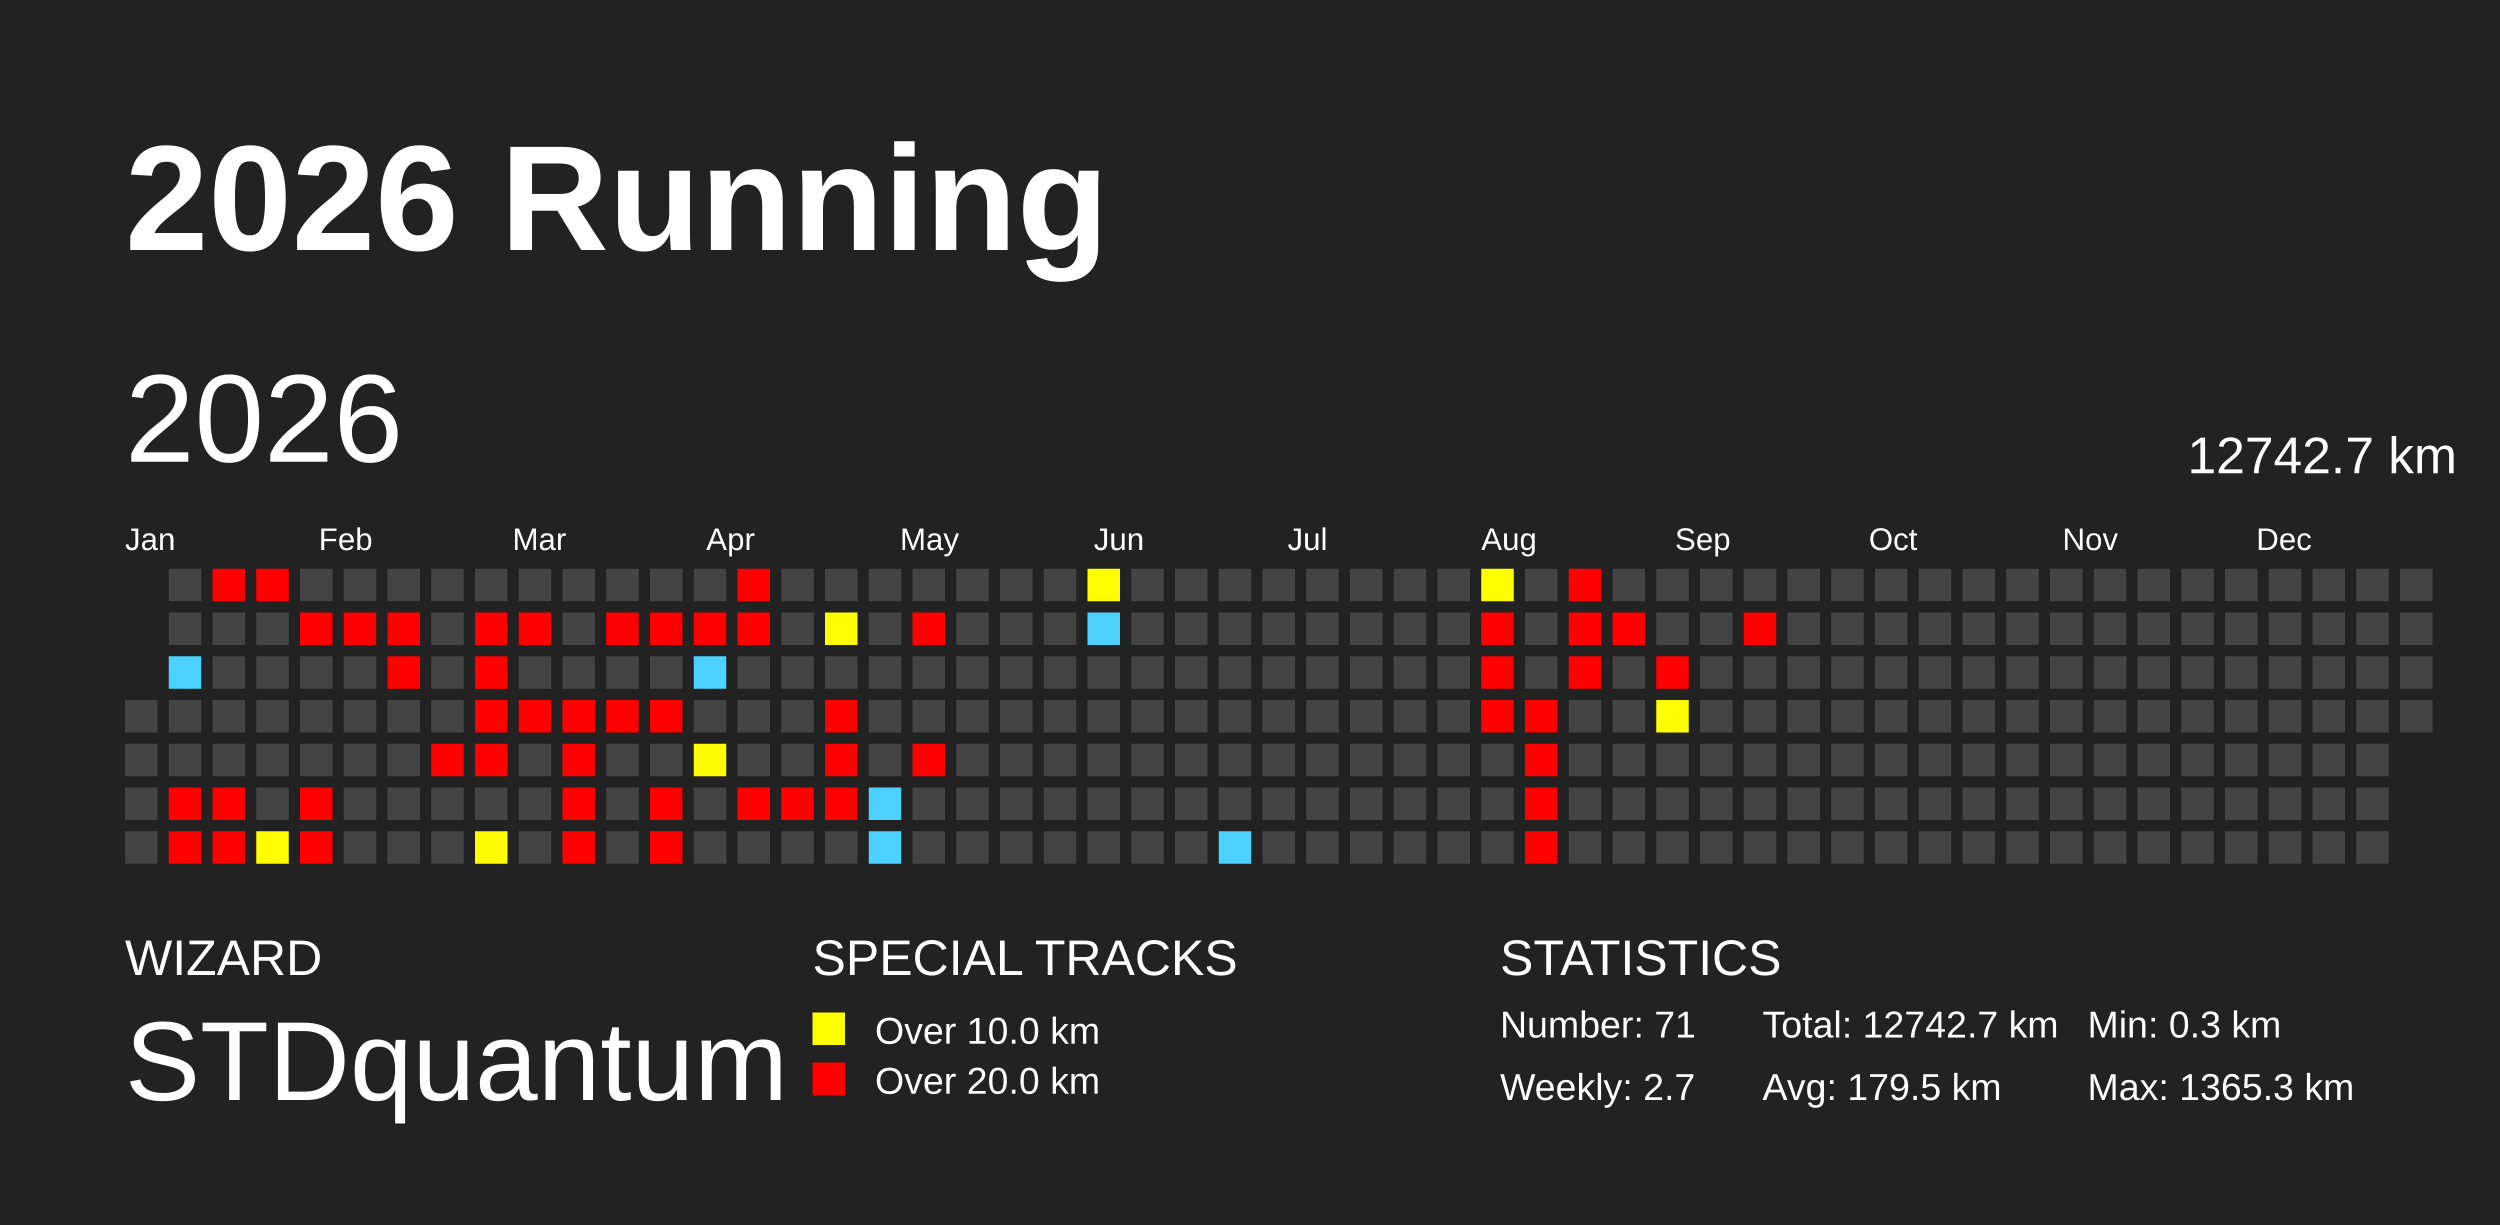
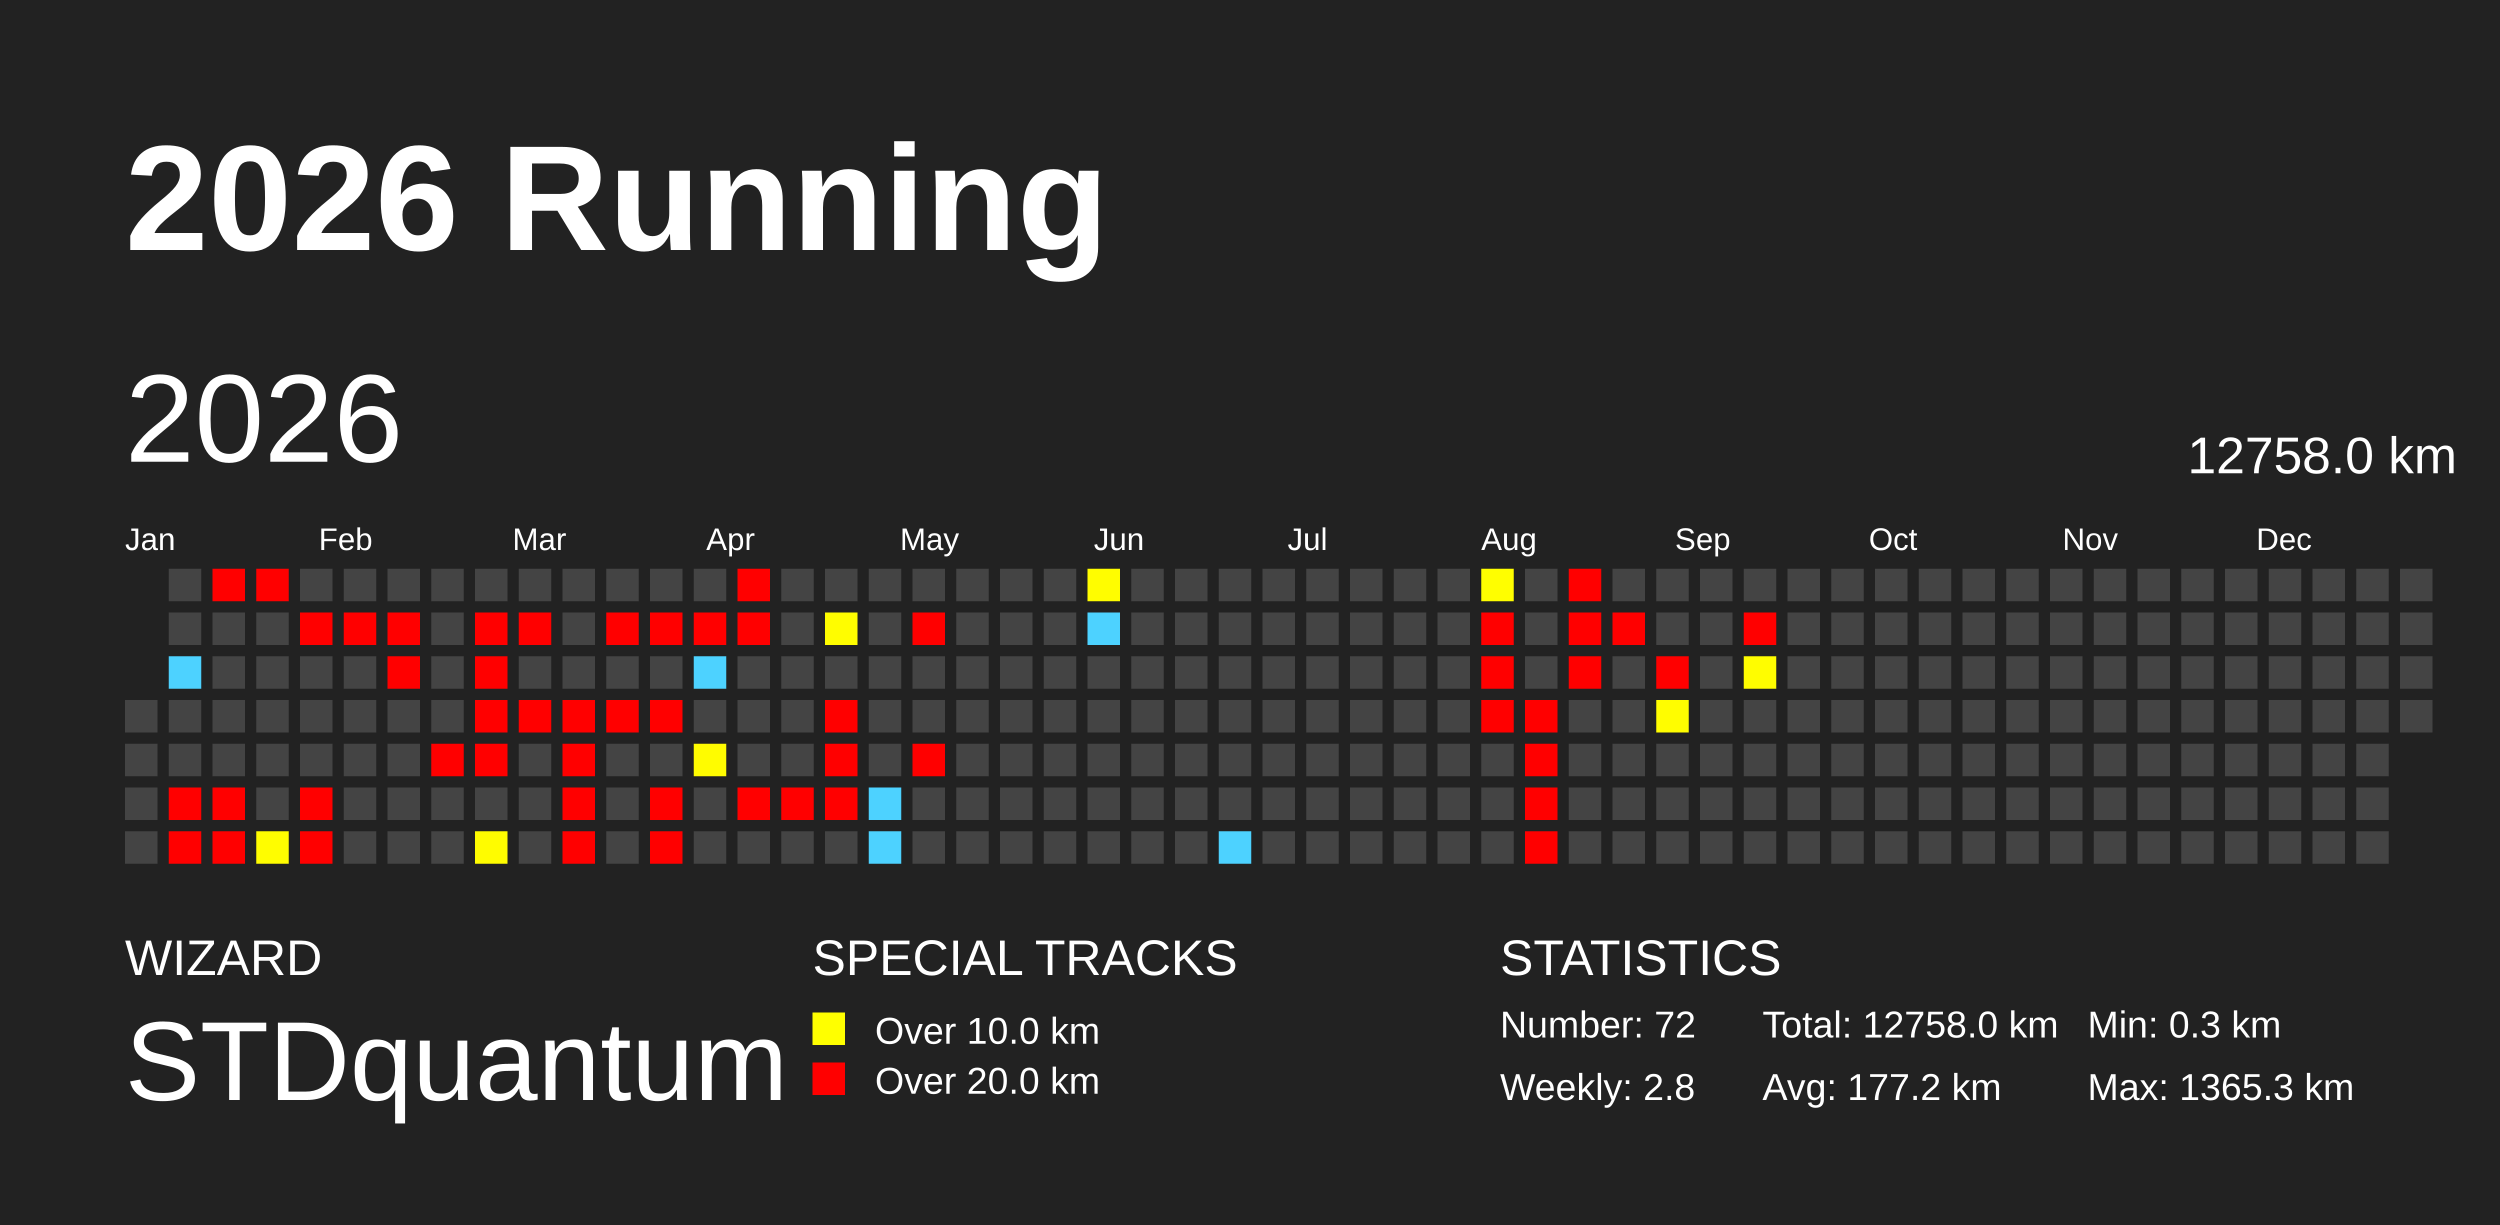
<svg xmlns="http://www.w3.org/2000/svg" baseProfile="full" height="98mm" version="1.1" viewBox="0,0,200,98" width="200mm">
  <defs />
  <rect fill="#222222" height="98" width="200" x="0" y="0" />
  <text fill="#FFFFFF" style="font-size:12px; font-family:Arial; font-weight:bold;" x="10" y="20">2026 Running</text>
  <text fill="#FFFFFF" style="font-size:4px; font-family:Arial" x="10" y="78">WIZARD</text>
  <text fill="#FFFFFF" style="font-size:9px; font-family:Arial" x="10" y="88">STDquantum</text>
  <text fill="#FFFFFF" style="font-size:4px; font-family:Arial" x="65" y="78">SPECIAL TRACKS</text>
  <rect fill="yellow" height="2.6" width="2.6" x="65" y="81" />
  <text fill="#FFFFFF" style="font-size:3px; font-family:Arial" x="70" y="83.5">Over 10.0 km</text>
  <rect fill="red" height="2.6" width="2.6" x="65" y="85" />
  <text fill="#FFFFFF" style="font-size:3px; font-family:Arial" x="70" y="87.5">Over 20.0 km</text>
  <text fill="#FFFFFF" style="font-size:4px; font-family:Arial" x="120" y="78">STATISTICS</text>
-   <text fill="#FFFFFF" style="font-size:3px; font-family:Arial" x="120" y="83">Number: 71</text>
-   <text fill="#FFFFFF" style="font-size:3px; font-family:Arial" x="120" y="88">Weekly: 2.7</text>
-   <text fill="#FFFFFF" style="font-size:3px; font-family:Arial" x="141" y="83">Total: 12742.7 km</text>
-   <text fill="#FFFFFF" style="font-size:3px; font-family:Arial" x="141" y="88">Avg: 179.5 km</text>
+   <text fill="#FFFFFF" style="font-size:3px; font-family:Arial" x="120" y="83">Number: 72</text>
+   <text fill="#FFFFFF" style="font-size:3px; font-family:Arial" x="120" y="88">Weekly: 2.8</text>
+   <text fill="#FFFFFF" style="font-size:3px; font-family:Arial" x="141" y="83">Total: 12758.0 km</text>
+   <text fill="#FFFFFF" style="font-size:3px; font-family:Arial" x="141" y="88">Avg: 177.2 km</text>
  <text fill="#FFFFFF" style="font-size:3px; font-family:Arial" x="167" y="83">Min: 0.3 km</text>
  <text fill="#FFFFFF" style="font-size:3px; font-family:Arial" x="167" y="88">Max: 1365.3 km</text>
  <text dominant-baseline="hanging" fill="#FFFFFF" style="font-size:10.0px; font-family:Arial;" x="10" y="30">2026</text>
-   <text dominant-baseline="hanging" fill="#FFFFFF" style="font-size:4.125px; font-family:Arial;" x="175" y="35">12742.7 km</text>
+   <text dominant-baseline="hanging" fill="#FFFFFF" style="font-size:4.125px; font-family:Arial;" x="175" y="35">12758.0 km</text>
  <text fill="#FFFFFF" style="font-size:2.5px; font-family:Arial" x="10.0" y="44">Jan</text>
  <text fill="#FFFFFF" style="font-size:2.5px; font-family:Arial" x="25.5" y="44">Feb</text>
  <text fill="#FFFFFF" style="font-size:2.5px; font-family:Arial" x="41.0" y="44">Mar</text>
  <text fill="#FFFFFF" style="font-size:2.5px; font-family:Arial" x="56.5" y="44">Apr</text>
  <text fill="#FFFFFF" style="font-size:2.5px; font-family:Arial" x="72.0" y="44">May</text>
  <text fill="#FFFFFF" style="font-size:2.5px; font-family:Arial" x="87.5" y="44">Jun</text>
  <text fill="#FFFFFF" style="font-size:2.5px; font-family:Arial" x="103.0" y="44">Jul</text>
  <text fill="#FFFFFF" style="font-size:2.5px; font-family:Arial" x="118.5" y="44">Aug</text>
  <text fill="#FFFFFF" style="font-size:2.5px; font-family:Arial" x="134.0" y="44">Sep</text>
  <text fill="#FFFFFF" style="font-size:2.5px; font-family:Arial" x="149.5" y="44">Oct</text>
  <text fill="#FFFFFF" style="font-size:2.5px; font-family:Arial" x="165.0" y="44">Nov</text>
  <text fill="#FFFFFF" style="font-size:2.5px; font-family:Arial" x="180.5" y="44">Dec</text>
  <rect fill="#444444" height="2.6" width="2.6" x="10.0" y="56.0" />
  <rect fill="#444444" height="2.6" width="2.6" x="10.0" y="59.5" />
  <rect fill="#444444" height="2.6" width="2.6" x="10.0" y="63.0" />
  <rect fill="#444444" height="2.6" width="2.6" x="10.0" y="66.5" />
  <rect fill="#444444" height="2.6" width="2.6" x="13.5" y="45.5" />
  <rect fill="#444444" height="2.6" width="2.6" x="13.5" y="49.0" />
  <rect fill="#4dd2ff" height="2.6" width="2.6" x="13.5" y="52.5" />
  <rect fill="#444444" height="2.6" width="2.6" x="13.5" y="56.0" />
  <rect fill="#444444" height="2.6" width="2.6" x="13.5" y="59.5" />
  <rect fill="red" height="2.6" width="2.6" x="13.5" y="63.0" />
  <rect fill="red" height="2.6" width="2.6" x="13.5" y="66.5" />
  <rect fill="red" height="2.6" width="2.6" x="17.0" y="45.5" />
  <rect fill="#444444" height="2.6" width="2.6" x="17.0" y="49.0" />
  <rect fill="#444444" height="2.6" width="2.6" x="17.0" y="52.5" />
  <rect fill="#444444" height="2.6" width="2.6" x="17.0" y="56.0" />
  <rect fill="#444444" height="2.6" width="2.6" x="17.0" y="59.5" />
  <rect fill="red" height="2.6" width="2.6" x="17.0" y="63.0" />
  <rect fill="red" height="2.6" width="2.6" x="17.0" y="66.5" />
  <rect fill="red" height="2.6" width="2.6" x="20.5" y="45.5" />
  <rect fill="#444444" height="2.6" width="2.6" x="20.5" y="49.0" />
  <rect fill="#444444" height="2.6" width="2.6" x="20.5" y="52.5" />
  <rect fill="#444444" height="2.6" width="2.6" x="20.5" y="56.0" />
  <rect fill="#444444" height="2.6" width="2.6" x="20.5" y="59.5" />
  <rect fill="#444444" height="2.6" width="2.6" x="20.5" y="63.0" />
  <rect fill="#fffd00" height="2.6" width="2.6" x="20.5" y="66.5" />
  <rect fill="#444444" height="2.6" width="2.6" x="24.0" y="45.5" />
  <rect fill="red" height="2.6" width="2.6" x="24.0" y="49.0" />
  <rect fill="#444444" height="2.6" width="2.6" x="24.0" y="52.5" />
  <rect fill="#444444" height="2.6" width="2.6" x="24.0" y="56.0" />
  <rect fill="#444444" height="2.6" width="2.6" x="24.0" y="59.5" />
  <rect fill="red" height="2.6" width="2.6" x="24.0" y="63.0" />
  <rect fill="red" height="2.6" width="2.6" x="24.0" y="66.5" />
  <rect fill="#444444" height="2.6" width="2.6" x="27.5" y="45.5" />
  <rect fill="red" height="2.6" width="2.6" x="27.5" y="49.0" />
  <rect fill="#444444" height="2.6" width="2.6" x="27.5" y="52.5" />
  <rect fill="#444444" height="2.6" width="2.6" x="27.5" y="56.0" />
  <rect fill="#444444" height="2.6" width="2.6" x="27.5" y="59.5" />
  <rect fill="#444444" height="2.6" width="2.6" x="27.5" y="63.0" />
  <rect fill="#444444" height="2.6" width="2.6" x="27.5" y="66.5" />
  <rect fill="#444444" height="2.6" width="2.6" x="31.0" y="45.5" />
  <rect fill="red" height="2.6" width="2.6" x="31.0" y="49.0" />
  <rect fill="red" height="2.6" width="2.6" x="31.0" y="52.5" />
  <rect fill="#444444" height="2.6" width="2.6" x="31.0" y="56.0" />
  <rect fill="#444444" height="2.6" width="2.6" x="31.0" y="59.5" />
  <rect fill="#444444" height="2.6" width="2.6" x="31.0" y="63.0" />
  <rect fill="#444444" height="2.6" width="2.6" x="31.0" y="66.5" />
  <rect fill="#444444" height="2.6" width="2.6" x="34.5" y="45.5" />
  <rect fill="#444444" height="2.6" width="2.6" x="34.5" y="49.0" />
  <rect fill="#444444" height="2.6" width="2.6" x="34.5" y="52.5" />
  <rect fill="#444444" height="2.6" width="2.6" x="34.5" y="56.0" />
  <rect fill="red" height="2.6" width="2.6" x="34.5" y="59.5" />
  <rect fill="#444444" height="2.6" width="2.6" x="34.5" y="63.0" />
  <rect fill="#444444" height="2.6" width="2.6" x="34.5" y="66.5" />
  <rect fill="#444444" height="2.6" width="2.6" x="38.0" y="45.5" />
  <rect fill="red" height="2.6" width="2.6" x="38.0" y="49.0" />
  <rect fill="red" height="2.6" width="2.6" x="38.0" y="52.5" />
  <rect fill="red" height="2.6" width="2.6" x="38.0" y="56.0" />
  <rect fill="red" height="2.6" width="2.6" x="38.0" y="59.5" />
  <rect fill="#444444" height="2.6" width="2.6" x="38.0" y="63.0" />
  <rect fill="#fffc00" height="2.6" width="2.6" x="38.0" y="66.5" />
  <rect fill="#444444" height="2.6" width="2.6" x="41.5" y="45.5" />
  <rect fill="red" height="2.6" width="2.6" x="41.5" y="49.0" />
  <rect fill="#444444" height="2.6" width="2.6" x="41.5" y="52.5" />
  <rect fill="red" height="2.6" width="2.6" x="41.5" y="56.0" />
  <rect fill="#444444" height="2.6" width="2.6" x="41.5" y="59.5" />
  <rect fill="#444444" height="2.6" width="2.6" x="41.5" y="63.0" />
  <rect fill="#444444" height="2.6" width="2.6" x="41.5" y="66.5" />
  <rect fill="#444444" height="2.6" width="2.6" x="45.0" y="45.5" />
  <rect fill="#444444" height="2.6" width="2.6" x="45.0" y="49.0" />
  <rect fill="#444444" height="2.6" width="2.6" x="45.0" y="52.5" />
  <rect fill="red" height="2.6" width="2.6" x="45.0" y="56.0" />
  <rect fill="red" height="2.6" width="2.6" x="45.0" y="59.5" />
  <rect fill="red" height="2.6" width="2.6" x="45.0" y="63.0" />
  <rect fill="red" height="2.6" width="2.6" x="45.0" y="66.5" />
  <rect fill="#444444" height="2.6" width="2.6" x="48.5" y="45.5" />
  <rect fill="red" height="2.6" width="2.6" x="48.5" y="49.0" />
  <rect fill="#444444" height="2.6" width="2.6" x="48.5" y="52.5" />
  <rect fill="red" height="2.6" width="2.6" x="48.5" y="56.0" />
  <rect fill="#444444" height="2.6" width="2.6" x="48.5" y="59.5" />
  <rect fill="#444444" height="2.6" width="2.6" x="48.5" y="63.0" />
  <rect fill="#444444" height="2.6" width="2.6" x="48.5" y="66.5" />
  <rect fill="#444444" height="2.6" width="2.6" x="52.0" y="45.5" />
  <rect fill="red" height="2.6" width="2.6" x="52.0" y="49.0" />
  <rect fill="#444444" height="2.6" width="2.6" x="52.0" y="52.5" />
  <rect fill="red" height="2.6" width="2.6" x="52.0" y="56.0" />
  <rect fill="#444444" height="2.6" width="2.6" x="52.0" y="59.5" />
  <rect fill="red" height="2.6" width="2.6" x="52.0" y="63.0" />
  <rect fill="red" height="2.6" width="2.6" x="52.0" y="66.5" />
  <rect fill="#444444" height="2.6" width="2.6" x="55.5" y="45.5" />
  <rect fill="red" height="2.6" width="2.6" x="55.5" y="49.0" />
  <rect fill="#4dd2ff" height="2.6" width="2.6" x="55.5" y="52.5" />
  <rect fill="#444444" height="2.6" width="2.6" x="55.5" y="56.0" />
  <rect fill="#fffc00" height="2.6" width="2.6" x="55.5" y="59.5" />
  <rect fill="#444444" height="2.6" width="2.6" x="55.5" y="63.0" />
  <rect fill="#444444" height="2.6" width="2.6" x="55.5" y="66.5" />
  <rect fill="red" height="2.6" width="2.6" x="59.0" y="45.5" />
  <rect fill="red" height="2.6" width="2.6" x="59.0" y="49.0" />
  <rect fill="#444444" height="2.6" width="2.6" x="59.0" y="52.5" />
  <rect fill="#444444" height="2.6" width="2.6" x="59.0" y="56.0" />
  <rect fill="#444444" height="2.6" width="2.6" x="59.0" y="59.5" />
  <rect fill="red" height="2.6" width="2.6" x="59.0" y="63.0" />
  <rect fill="#444444" height="2.6" width="2.6" x="59.0" y="66.5" />
  <rect fill="#444444" height="2.6" width="2.6" x="62.5" y="45.5" />
  <rect fill="#444444" height="2.6" width="2.6" x="62.5" y="49.0" />
  <rect fill="#444444" height="2.6" width="2.6" x="62.5" y="52.5" />
  <rect fill="#444444" height="2.6" width="2.6" x="62.5" y="56.0" />
  <rect fill="#444444" height="2.6" width="2.6" x="62.5" y="59.5" />
  <rect fill="red" height="2.6" width="2.6" x="62.5" y="63.0" />
  <rect fill="#444444" height="2.6" width="2.6" x="62.5" y="66.5" />
  <rect fill="#444444" height="2.6" width="2.6" x="66.0" y="45.5" />
  <rect fill="#fffd00" height="2.6" width="2.6" x="66.0" y="49.0" />
  <rect fill="#444444" height="2.6" width="2.6" x="66.0" y="52.5" />
  <rect fill="red" height="2.6" width="2.6" x="66.0" y="56.0" />
  <rect fill="red" height="2.6" width="2.6" x="66.0" y="59.5" />
  <rect fill="red" height="2.6" width="2.6" x="66.0" y="63.0" />
  <rect fill="#444444" height="2.6" width="2.6" x="66.0" y="66.5" />
  <rect fill="#444444" height="2.6" width="2.6" x="69.5" y="45.5" />
  <rect fill="#444444" height="2.6" width="2.6" x="69.5" y="49.0" />
  <rect fill="#444444" height="2.6" width="2.6" x="69.5" y="52.5" />
  <rect fill="#444444" height="2.6" width="2.6" x="69.5" y="56.0" />
  <rect fill="#444444" height="2.6" width="2.6" x="69.5" y="59.5" />
  <rect fill="#4dd2ff" height="2.6" width="2.6" x="69.5" y="63.0" />
  <rect fill="#4dd2ff" height="2.6" width="2.6" x="69.5" y="66.5" />
  <rect fill="#444444" height="2.6" width="2.6" x="73.0" y="45.5" />
  <rect fill="red" height="2.6" width="2.6" x="73.0" y="49.0" />
  <rect fill="#444444" height="2.6" width="2.6" x="73.0" y="52.5" />
  <rect fill="#444444" height="2.6" width="2.6" x="73.0" y="56.0" />
  <rect fill="red" height="2.6" width="2.6" x="73.0" y="59.5" />
  <rect fill="#444444" height="2.6" width="2.6" x="73.0" y="63.0" />
  <rect fill="#444444" height="2.6" width="2.6" x="73.0" y="66.5" />
  <rect fill="#444444" height="2.6" width="2.6" x="76.5" y="45.5" />
  <rect fill="#444444" height="2.6" width="2.6" x="76.5" y="49.0" />
  <rect fill="#444444" height="2.6" width="2.6" x="76.5" y="52.5" />
  <rect fill="#444444" height="2.6" width="2.6" x="76.5" y="56.0" />
  <rect fill="#444444" height="2.6" width="2.6" x="76.5" y="59.5" />
  <rect fill="#444444" height="2.6" width="2.6" x="76.5" y="63.0" />
  <rect fill="#444444" height="2.6" width="2.6" x="76.5" y="66.5" />
  <rect fill="#444444" height="2.6" width="2.6" x="80.0" y="45.5" />
  <rect fill="#444444" height="2.6" width="2.6" x="80.0" y="49.0" />
  <rect fill="#444444" height="2.6" width="2.6" x="80.0" y="52.5" />
  <rect fill="#444444" height="2.6" width="2.6" x="80.0" y="56.0" />
  <rect fill="#444444" height="2.6" width="2.6" x="80.0" y="59.5" />
  <rect fill="#444444" height="2.6" width="2.6" x="80.0" y="63.0" />
  <rect fill="#444444" height="2.6" width="2.6" x="80.0" y="66.5" />
  <rect fill="#444444" height="2.6" width="2.6" x="83.5" y="45.5" />
  <rect fill="#444444" height="2.6" width="2.6" x="83.5" y="49.0" />
  <rect fill="#444444" height="2.6" width="2.6" x="83.5" y="52.5" />
  <rect fill="#444444" height="2.6" width="2.6" x="83.5" y="56.0" />
  <rect fill="#444444" height="2.6" width="2.6" x="83.5" y="59.5" />
  <rect fill="#444444" height="2.6" width="2.6" x="83.5" y="63.0" />
  <rect fill="#444444" height="2.6" width="2.6" x="83.5" y="66.5" />
  <rect fill="#fffd00" height="2.6" width="2.6" x="87.0" y="45.5" />
  <rect fill="#4dd2ff" height="2.6" width="2.6" x="87.0" y="49.0" />
  <rect fill="#444444" height="2.6" width="2.6" x="87.0" y="52.5" />
  <rect fill="#444444" height="2.6" width="2.6" x="87.0" y="56.0" />
  <rect fill="#444444" height="2.6" width="2.6" x="87.0" y="59.5" />
  <rect fill="#444444" height="2.6" width="2.6" x="87.0" y="63.0" />
  <rect fill="#444444" height="2.6" width="2.6" x="87.0" y="66.5" />
  <rect fill="#444444" height="2.6" width="2.6" x="90.5" y="45.5" />
  <rect fill="#444444" height="2.6" width="2.6" x="90.5" y="49.0" />
  <rect fill="#444444" height="2.6" width="2.6" x="90.5" y="52.5" />
  <rect fill="#444444" height="2.6" width="2.6" x="90.5" y="56.0" />
  <rect fill="#444444" height="2.6" width="2.6" x="90.5" y="59.5" />
  <rect fill="#444444" height="2.6" width="2.6" x="90.5" y="63.0" />
  <rect fill="#444444" height="2.6" width="2.6" x="90.5" y="66.5" />
  <rect fill="#444444" height="2.6" width="2.6" x="94.0" y="45.5" />
  <rect fill="#444444" height="2.6" width="2.6" x="94.0" y="49.0" />
  <rect fill="#444444" height="2.6" width="2.6" x="94.0" y="52.5" />
  <rect fill="#444444" height="2.6" width="2.6" x="94.0" y="56.0" />
  <rect fill="#444444" height="2.6" width="2.6" x="94.0" y="59.5" />
  <rect fill="#444444" height="2.6" width="2.6" x="94.0" y="63.0" />
  <rect fill="#444444" height="2.6" width="2.6" x="94.0" y="66.5" />
  <rect fill="#444444" height="2.6" width="2.6" x="97.5" y="45.5" />
  <rect fill="#444444" height="2.6" width="2.6" x="97.5" y="49.0" />
  <rect fill="#444444" height="2.6" width="2.6" x="97.5" y="52.5" />
  <rect fill="#444444" height="2.6" width="2.6" x="97.5" y="56.0" />
  <rect fill="#444444" height="2.6" width="2.6" x="97.5" y="59.5" />
  <rect fill="#444444" height="2.6" width="2.6" x="97.5" y="63.0" />
  <rect fill="#4dd2ff" height="2.6" width="2.6" x="97.5" y="66.5" />
  <rect fill="#444444" height="2.6" width="2.6" x="101.0" y="45.5" />
  <rect fill="#444444" height="2.6" width="2.6" x="101.0" y="49.0" />
  <rect fill="#444444" height="2.6" width="2.6" x="101.0" y="52.5" />
  <rect fill="#444444" height="2.6" width="2.6" x="101.0" y="56.0" />
  <rect fill="#444444" height="2.6" width="2.6" x="101.0" y="59.5" />
  <rect fill="#444444" height="2.6" width="2.6" x="101.0" y="63.0" />
  <rect fill="#444444" height="2.6" width="2.6" x="101.0" y="66.5" />
  <rect fill="#444444" height="2.6" width="2.6" x="104.5" y="45.5" />
  <rect fill="#444444" height="2.6" width="2.6" x="104.5" y="49.0" />
  <rect fill="#444444" height="2.6" width="2.6" x="104.5" y="52.5" />
  <rect fill="#444444" height="2.6" width="2.6" x="104.5" y="56.0" />
  <rect fill="#444444" height="2.6" width="2.6" x="104.5" y="59.5" />
  <rect fill="#444444" height="2.6" width="2.6" x="104.5" y="63.0" />
  <rect fill="#444444" height="2.6" width="2.6" x="104.5" y="66.5" />
  <rect fill="#444444" height="2.6" width="2.6" x="108.0" y="45.5" />
  <rect fill="#444444" height="2.6" width="2.6" x="108.0" y="49.0" />
  <rect fill="#444444" height="2.6" width="2.6" x="108.0" y="52.5" />
  <rect fill="#444444" height="2.6" width="2.6" x="108.0" y="56.0" />
  <rect fill="#444444" height="2.6" width="2.6" x="108.0" y="59.5" />
  <rect fill="#444444" height="2.6" width="2.6" x="108.0" y="63.0" />
  <rect fill="#444444" height="2.6" width="2.6" x="108.0" y="66.5" />
  <rect fill="#444444" height="2.6" width="2.6" x="111.5" y="45.5" />
  <rect fill="#444444" height="2.6" width="2.6" x="111.5" y="49.0" />
  <rect fill="#444444" height="2.6" width="2.6" x="111.5" y="52.5" />
  <rect fill="#444444" height="2.6" width="2.6" x="111.5" y="56.0" />
  <rect fill="#444444" height="2.6" width="2.6" x="111.5" y="59.5" />
  <rect fill="#444444" height="2.6" width="2.6" x="111.5" y="63.0" />
  <rect fill="#444444" height="2.6" width="2.6" x="111.5" y="66.5" />
  <rect fill="#444444" height="2.6" width="2.6" x="115.0" y="45.5" />
  <rect fill="#444444" height="2.6" width="2.6" x="115.0" y="49.0" />
  <rect fill="#444444" height="2.6" width="2.6" x="115.0" y="52.5" />
  <rect fill="#444444" height="2.6" width="2.6" x="115.0" y="56.0" />
  <rect fill="#444444" height="2.6" width="2.6" x="115.0" y="59.5" />
  <rect fill="#444444" height="2.6" width="2.6" x="115.0" y="63.0" />
  <rect fill="#444444" height="2.6" width="2.6" x="115.0" y="66.5" />
  <rect fill="#fffe00" height="2.6" width="2.6" x="118.5" y="45.5" />
  <rect fill="red" height="2.6" width="2.6" x="118.5" y="49.0" />
  <rect fill="red" height="2.6" width="2.6" x="118.5" y="52.5" />
  <rect fill="red" height="2.6" width="2.6" x="118.5" y="56.0" />
  <rect fill="#444444" height="2.6" width="2.6" x="118.5" y="59.5" />
  <rect fill="#444444" height="2.6" width="2.6" x="118.5" y="63.0" />
  <rect fill="#444444" height="2.6" width="2.6" x="118.5" y="66.5" />
  <rect fill="#444444" height="2.6" width="2.6" x="122.0" y="45.5" />
  <rect fill="#444444" height="2.6" width="2.6" x="122.0" y="49.0" />
  <rect fill="#444444" height="2.6" width="2.6" x="122.0" y="52.5" />
  <rect fill="red" height="2.6" width="2.6" x="122.0" y="56.0" />
  <rect fill="red" height="2.6" width="2.6" x="122.0" y="59.5" />
  <rect fill="red" height="2.6" width="2.6" x="122.0" y="63.0" />
  <rect fill="red" height="2.6" width="2.6" x="122.0" y="66.5" />
  <rect fill="red" height="2.6" width="2.6" x="125.5" y="45.5" />
  <rect fill="red" height="2.6" width="2.6" x="125.5" y="49.0" />
  <rect fill="red" height="2.6" width="2.6" x="125.5" y="52.5" />
  <rect fill="#444444" height="2.6" width="2.6" x="125.5" y="56.0" />
  <rect fill="#444444" height="2.6" width="2.6" x="125.5" y="59.5" />
  <rect fill="#444444" height="2.6" width="2.6" x="125.5" y="63.0" />
  <rect fill="#444444" height="2.6" width="2.6" x="125.5" y="66.5" />
  <rect fill="#444444" height="2.6" width="2.6" x="129.0" y="45.5" />
  <rect fill="red" height="2.6" width="2.6" x="129.0" y="49.0" />
  <rect fill="#444444" height="2.6" width="2.6" x="129.0" y="52.5" />
  <rect fill="#444444" height="2.6" width="2.6" x="129.0" y="56.0" />
  <rect fill="#444444" height="2.6" width="2.6" x="129.0" y="59.5" />
  <rect fill="#444444" height="2.6" width="2.6" x="129.0" y="63.0" />
  <rect fill="#444444" height="2.6" width="2.6" x="129.0" y="66.5" />
  <rect fill="#444444" height="2.6" width="2.6" x="132.5" y="45.5" />
  <rect fill="#444444" height="2.6" width="2.6" x="132.5" y="49.0" />
  <rect fill="red" height="2.6" width="2.6" x="132.5" y="52.5" />
  <rect fill="#fffd00" height="2.6" width="2.6" x="132.5" y="56.0" />
  <rect fill="#444444" height="2.6" width="2.6" x="132.5" y="59.5" />
  <rect fill="#444444" height="2.6" width="2.6" x="132.5" y="63.0" />
  <rect fill="#444444" height="2.6" width="2.6" x="132.5" y="66.5" />
  <rect fill="#444444" height="2.6" width="2.6" x="136.0" y="45.5" />
  <rect fill="#444444" height="2.6" width="2.6" x="136.0" y="49.0" />
  <rect fill="#444444" height="2.6" width="2.6" x="136.0" y="52.5" />
  <rect fill="#444444" height="2.6" width="2.6" x="136.0" y="56.0" />
  <rect fill="#444444" height="2.6" width="2.6" x="136.0" y="59.5" />
  <rect fill="#444444" height="2.6" width="2.6" x="136.0" y="63.0" />
  <rect fill="#444444" height="2.6" width="2.6" x="136.0" y="66.5" />
  <rect fill="#444444" height="2.6" width="2.6" x="139.5" y="45.5" />
  <rect fill="red" height="2.6" width="2.6" x="139.5" y="49.0" />
-   <rect fill="#444444" height="2.6" width="2.6" x="139.5" y="52.5" />
+   <rect fill="#fffd00" height="2.6" width="2.6" x="139.5" y="52.5" />
  <rect fill="#444444" height="2.6" width="2.6" x="139.5" y="56.0" />
  <rect fill="#444444" height="2.6" width="2.6" x="139.5" y="59.5" />
  <rect fill="#444444" height="2.6" width="2.6" x="139.5" y="63.0" />
  <rect fill="#444444" height="2.6" width="2.6" x="139.5" y="66.5" />
  <rect fill="#444444" height="2.6" width="2.6" x="143.0" y="45.5" />
  <rect fill="#444444" height="2.6" width="2.6" x="143.0" y="49.0" />
  <rect fill="#444444" height="2.6" width="2.6" x="143.0" y="52.5" />
  <rect fill="#444444" height="2.6" width="2.6" x="143.0" y="56.0" />
  <rect fill="#444444" height="2.6" width="2.6" x="143.0" y="59.5" />
  <rect fill="#444444" height="2.6" width="2.6" x="143.0" y="63.0" />
  <rect fill="#444444" height="2.6" width="2.6" x="143.0" y="66.5" />
  <rect fill="#444444" height="2.6" width="2.6" x="146.5" y="45.5" />
  <rect fill="#444444" height="2.6" width="2.6" x="146.5" y="49.0" />
  <rect fill="#444444" height="2.6" width="2.6" x="146.5" y="52.5" />
  <rect fill="#444444" height="2.6" width="2.6" x="146.5" y="56.0" />
  <rect fill="#444444" height="2.6" width="2.6" x="146.5" y="59.5" />
  <rect fill="#444444" height="2.6" width="2.6" x="146.5" y="63.0" />
  <rect fill="#444444" height="2.6" width="2.6" x="146.5" y="66.5" />
  <rect fill="#444444" height="2.6" width="2.6" x="150.0" y="45.5" />
  <rect fill="#444444" height="2.6" width="2.6" x="150.0" y="49.0" />
  <rect fill="#444444" height="2.6" width="2.6" x="150.0" y="52.5" />
  <rect fill="#444444" height="2.6" width="2.6" x="150.0" y="56.0" />
  <rect fill="#444444" height="2.6" width="2.6" x="150.0" y="59.5" />
  <rect fill="#444444" height="2.6" width="2.6" x="150.0" y="63.0" />
  <rect fill="#444444" height="2.6" width="2.6" x="150.0" y="66.5" />
  <rect fill="#444444" height="2.6" width="2.6" x="153.5" y="45.5" />
  <rect fill="#444444" height="2.6" width="2.6" x="153.5" y="49.0" />
  <rect fill="#444444" height="2.6" width="2.6" x="153.5" y="52.5" />
  <rect fill="#444444" height="2.6" width="2.6" x="153.5" y="56.0" />
  <rect fill="#444444" height="2.6" width="2.6" x="153.5" y="59.5" />
  <rect fill="#444444" height="2.6" width="2.6" x="153.5" y="63.0" />
  <rect fill="#444444" height="2.6" width="2.6" x="153.5" y="66.5" />
  <rect fill="#444444" height="2.6" width="2.6" x="157.0" y="45.5" />
  <rect fill="#444444" height="2.6" width="2.6" x="157.0" y="49.0" />
  <rect fill="#444444" height="2.6" width="2.6" x="157.0" y="52.5" />
  <rect fill="#444444" height="2.6" width="2.6" x="157.0" y="56.0" />
  <rect fill="#444444" height="2.6" width="2.6" x="157.0" y="59.5" />
  <rect fill="#444444" height="2.6" width="2.6" x="157.0" y="63.0" />
  <rect fill="#444444" height="2.6" width="2.6" x="157.0" y="66.5" />
  <rect fill="#444444" height="2.6" width="2.6" x="160.5" y="45.5" />
  <rect fill="#444444" height="2.6" width="2.6" x="160.5" y="49.0" />
  <rect fill="#444444" height="2.6" width="2.6" x="160.5" y="52.5" />
  <rect fill="#444444" height="2.6" width="2.6" x="160.5" y="56.0" />
  <rect fill="#444444" height="2.6" width="2.6" x="160.5" y="59.5" />
  <rect fill="#444444" height="2.6" width="2.6" x="160.5" y="63.0" />
  <rect fill="#444444" height="2.6" width="2.6" x="160.5" y="66.5" />
  <rect fill="#444444" height="2.6" width="2.6" x="164.0" y="45.5" />
  <rect fill="#444444" height="2.6" width="2.6" x="164.0" y="49.0" />
  <rect fill="#444444" height="2.6" width="2.6" x="164.0" y="52.5" />
  <rect fill="#444444" height="2.6" width="2.6" x="164.0" y="56.0" />
  <rect fill="#444444" height="2.6" width="2.6" x="164.0" y="59.5" />
  <rect fill="#444444" height="2.6" width="2.6" x="164.0" y="63.0" />
  <rect fill="#444444" height="2.6" width="2.6" x="164.0" y="66.5" />
  <rect fill="#444444" height="2.6" width="2.6" x="167.5" y="45.5" />
  <rect fill="#444444" height="2.6" width="2.6" x="167.5" y="49.0" />
  <rect fill="#444444" height="2.6" width="2.6" x="167.5" y="52.5" />
  <rect fill="#444444" height="2.6" width="2.6" x="167.5" y="56.0" />
  <rect fill="#444444" height="2.6" width="2.6" x="167.5" y="59.5" />
  <rect fill="#444444" height="2.6" width="2.6" x="167.5" y="63.0" />
  <rect fill="#444444" height="2.6" width="2.6" x="167.5" y="66.5" />
  <rect fill="#444444" height="2.6" width="2.6" x="171.0" y="45.5" />
  <rect fill="#444444" height="2.6" width="2.6" x="171.0" y="49.0" />
  <rect fill="#444444" height="2.6" width="2.6" x="171.0" y="52.5" />
  <rect fill="#444444" height="2.6" width="2.6" x="171.0" y="56.0" />
  <rect fill="#444444" height="2.6" width="2.6" x="171.0" y="59.5" />
  <rect fill="#444444" height="2.6" width="2.6" x="171.0" y="63.0" />
  <rect fill="#444444" height="2.6" width="2.6" x="171.0" y="66.5" />
  <rect fill="#444444" height="2.6" width="2.6" x="174.5" y="45.5" />
  <rect fill="#444444" height="2.6" width="2.6" x="174.5" y="49.0" />
  <rect fill="#444444" height="2.6" width="2.6" x="174.5" y="52.5" />
  <rect fill="#444444" height="2.6" width="2.6" x="174.5" y="56.0" />
  <rect fill="#444444" height="2.6" width="2.6" x="174.5" y="59.5" />
  <rect fill="#444444" height="2.6" width="2.6" x="174.5" y="63.0" />
  <rect fill="#444444" height="2.6" width="2.6" x="174.5" y="66.5" />
  <rect fill="#444444" height="2.6" width="2.6" x="178.0" y="45.5" />
  <rect fill="#444444" height="2.6" width="2.6" x="178.0" y="49.0" />
  <rect fill="#444444" height="2.6" width="2.6" x="178.0" y="52.5" />
  <rect fill="#444444" height="2.6" width="2.6" x="178.0" y="56.0" />
  <rect fill="#444444" height="2.6" width="2.6" x="178.0" y="59.5" />
  <rect fill="#444444" height="2.6" width="2.6" x="178.0" y="63.0" />
  <rect fill="#444444" height="2.6" width="2.6" x="178.0" y="66.5" />
  <rect fill="#444444" height="2.6" width="2.6" x="181.5" y="45.5" />
  <rect fill="#444444" height="2.6" width="2.6" x="181.5" y="49.0" />
  <rect fill="#444444" height="2.6" width="2.6" x="181.5" y="52.5" />
  <rect fill="#444444" height="2.6" width="2.6" x="181.5" y="56.0" />
  <rect fill="#444444" height="2.6" width="2.6" x="181.5" y="59.5" />
  <rect fill="#444444" height="2.6" width="2.6" x="181.5" y="63.0" />
  <rect fill="#444444" height="2.6" width="2.6" x="181.5" y="66.5" />
  <rect fill="#444444" height="2.6" width="2.6" x="185.0" y="45.5" />
  <rect fill="#444444" height="2.6" width="2.6" x="185.0" y="49.0" />
  <rect fill="#444444" height="2.6" width="2.6" x="185.0" y="52.5" />
  <rect fill="#444444" height="2.6" width="2.6" x="185.0" y="56.0" />
  <rect fill="#444444" height="2.6" width="2.6" x="185.0" y="59.5" />
  <rect fill="#444444" height="2.6" width="2.6" x="185.0" y="63.0" />
  <rect fill="#444444" height="2.6" width="2.6" x="185.0" y="66.5" />
  <rect fill="#444444" height="2.6" width="2.6" x="188.5" y="45.5" />
  <rect fill="#444444" height="2.6" width="2.6" x="188.5" y="49.0" />
  <rect fill="#444444" height="2.6" width="2.6" x="188.5" y="52.5" />
  <rect fill="#444444" height="2.6" width="2.6" x="188.5" y="56.0" />
  <rect fill="#444444" height="2.6" width="2.6" x="188.5" y="59.5" />
  <rect fill="#444444" height="2.6" width="2.6" x="188.5" y="63.0" />
  <rect fill="#444444" height="2.6" width="2.6" x="188.5" y="66.5" />
  <rect fill="#444444" height="2.6" width="2.6" x="192.0" y="45.5" />
  <rect fill="#444444" height="2.6" width="2.6" x="192.0" y="49.0" />
  <rect fill="#444444" height="2.6" width="2.6" x="192.0" y="52.5" />
  <rect fill="#444444" height="2.6" width="2.6" x="192.0" y="56.0" />
</svg>
